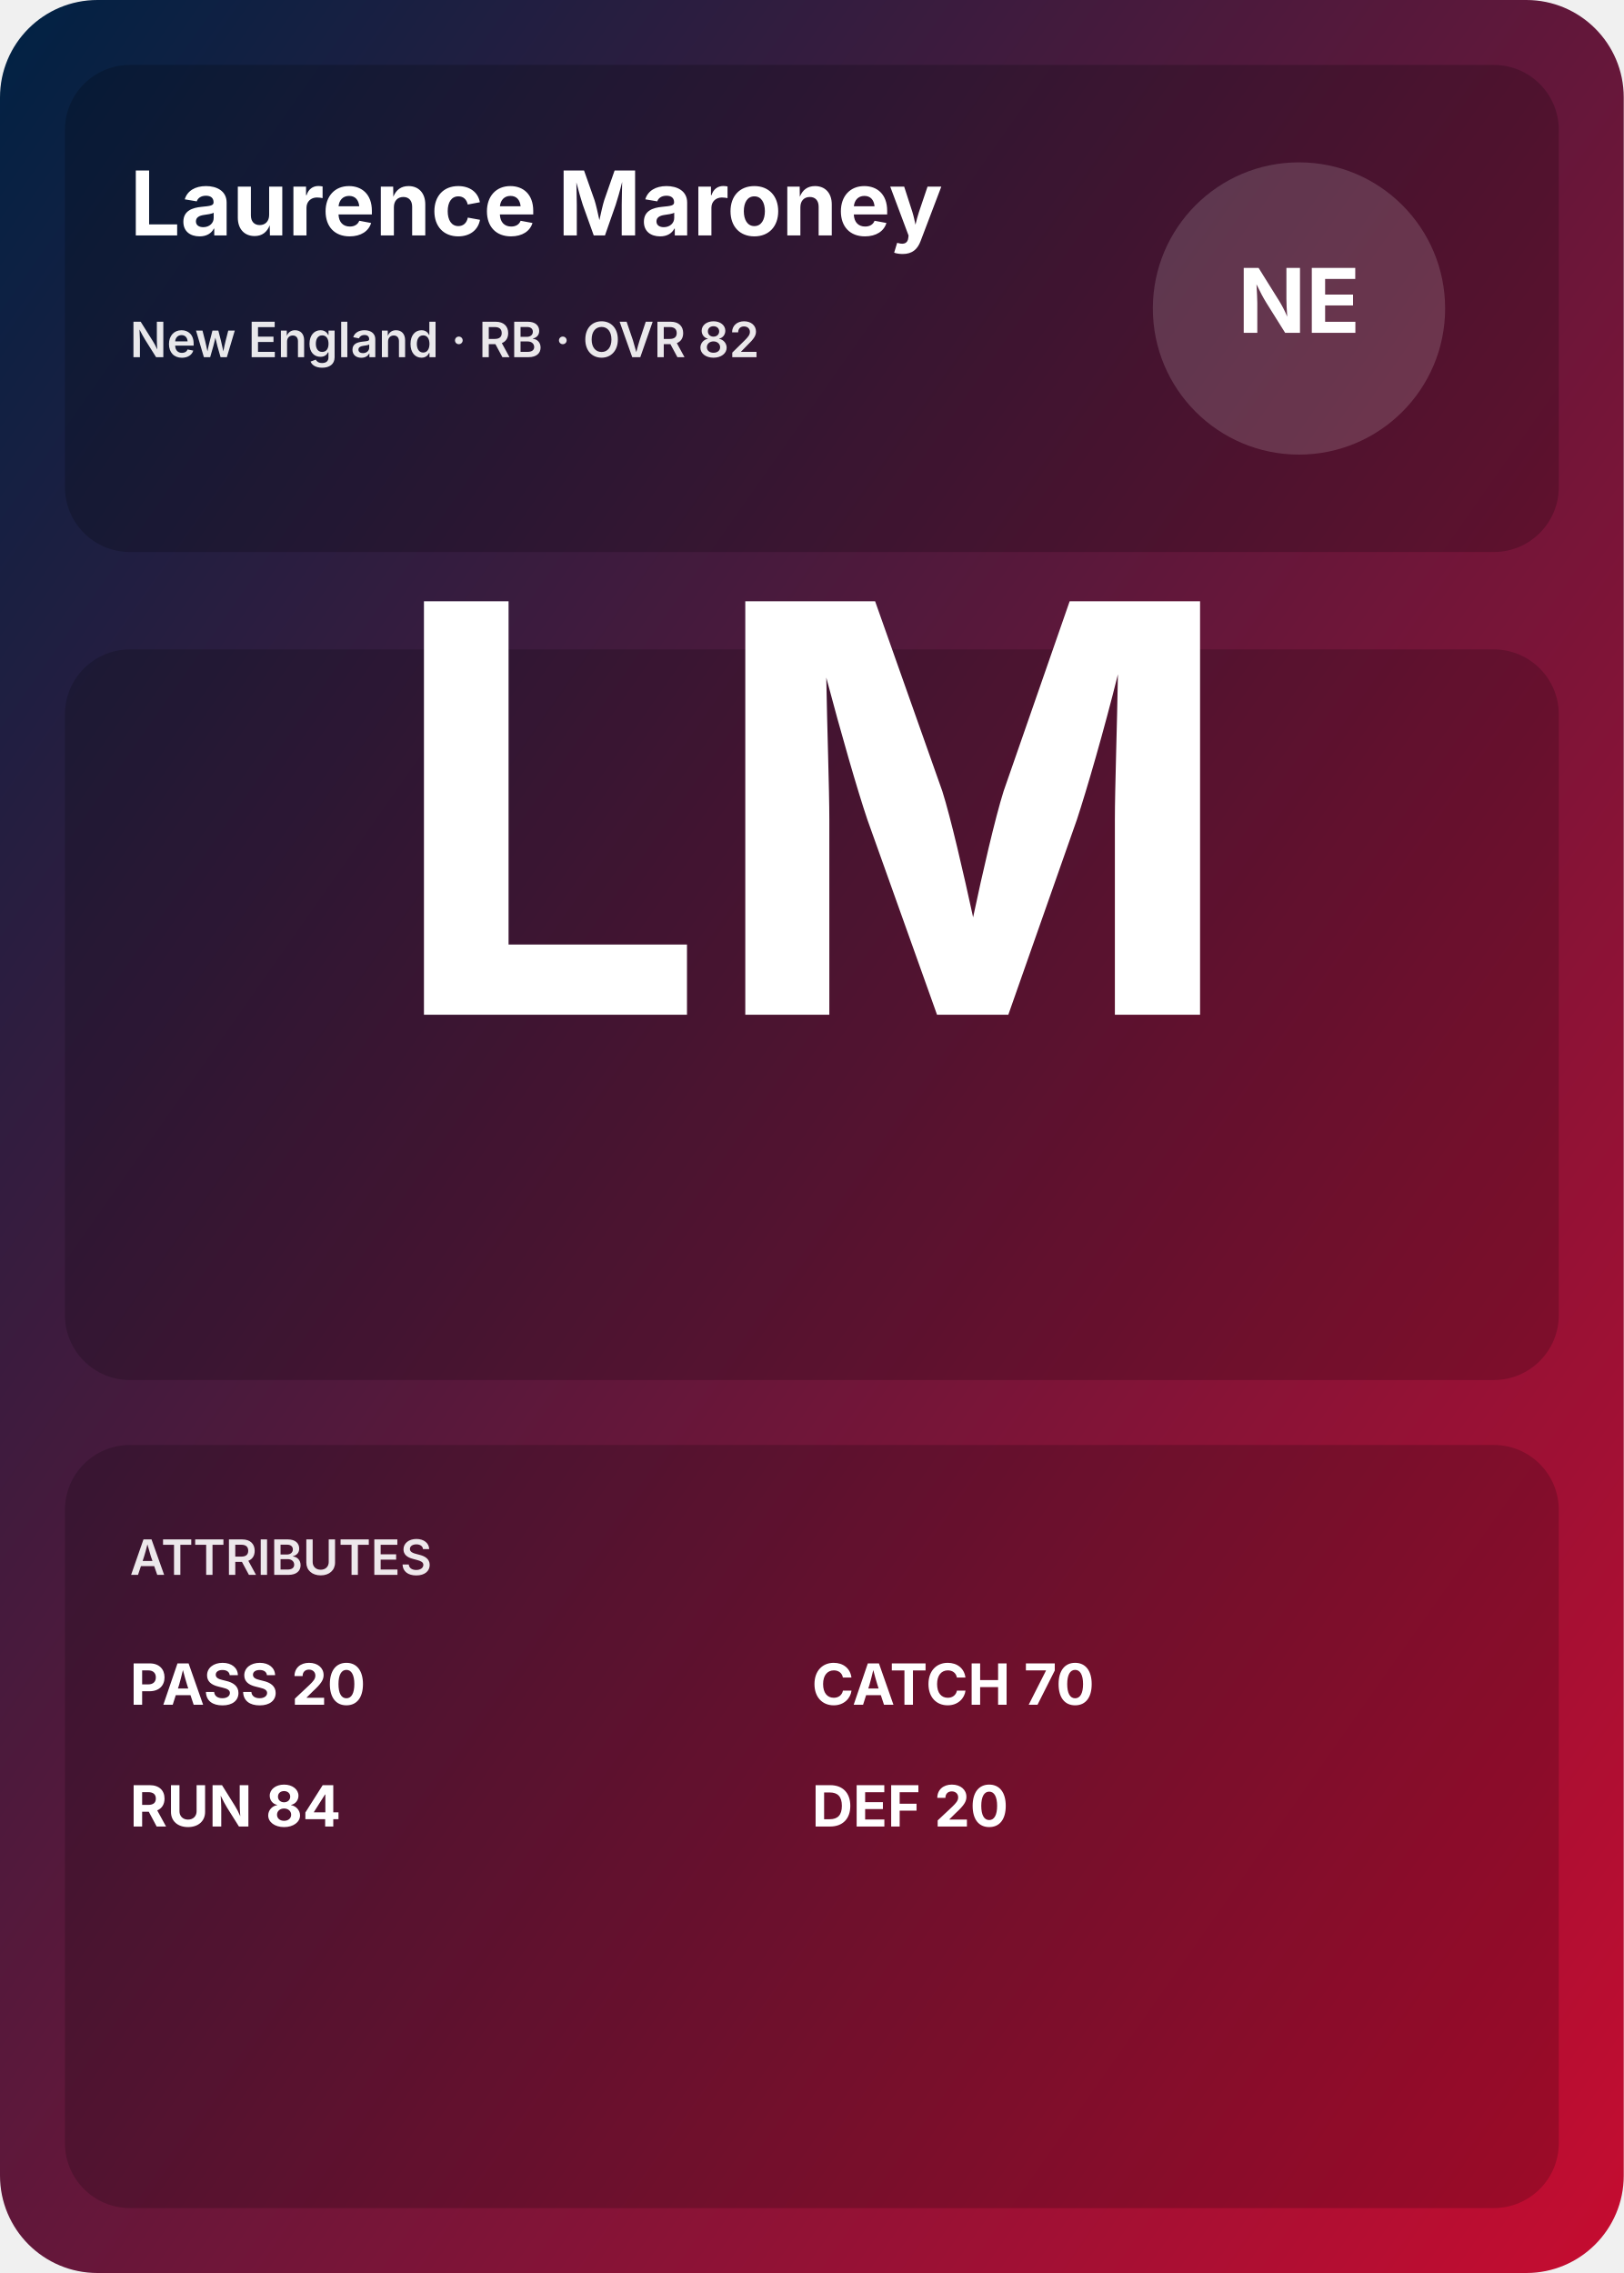
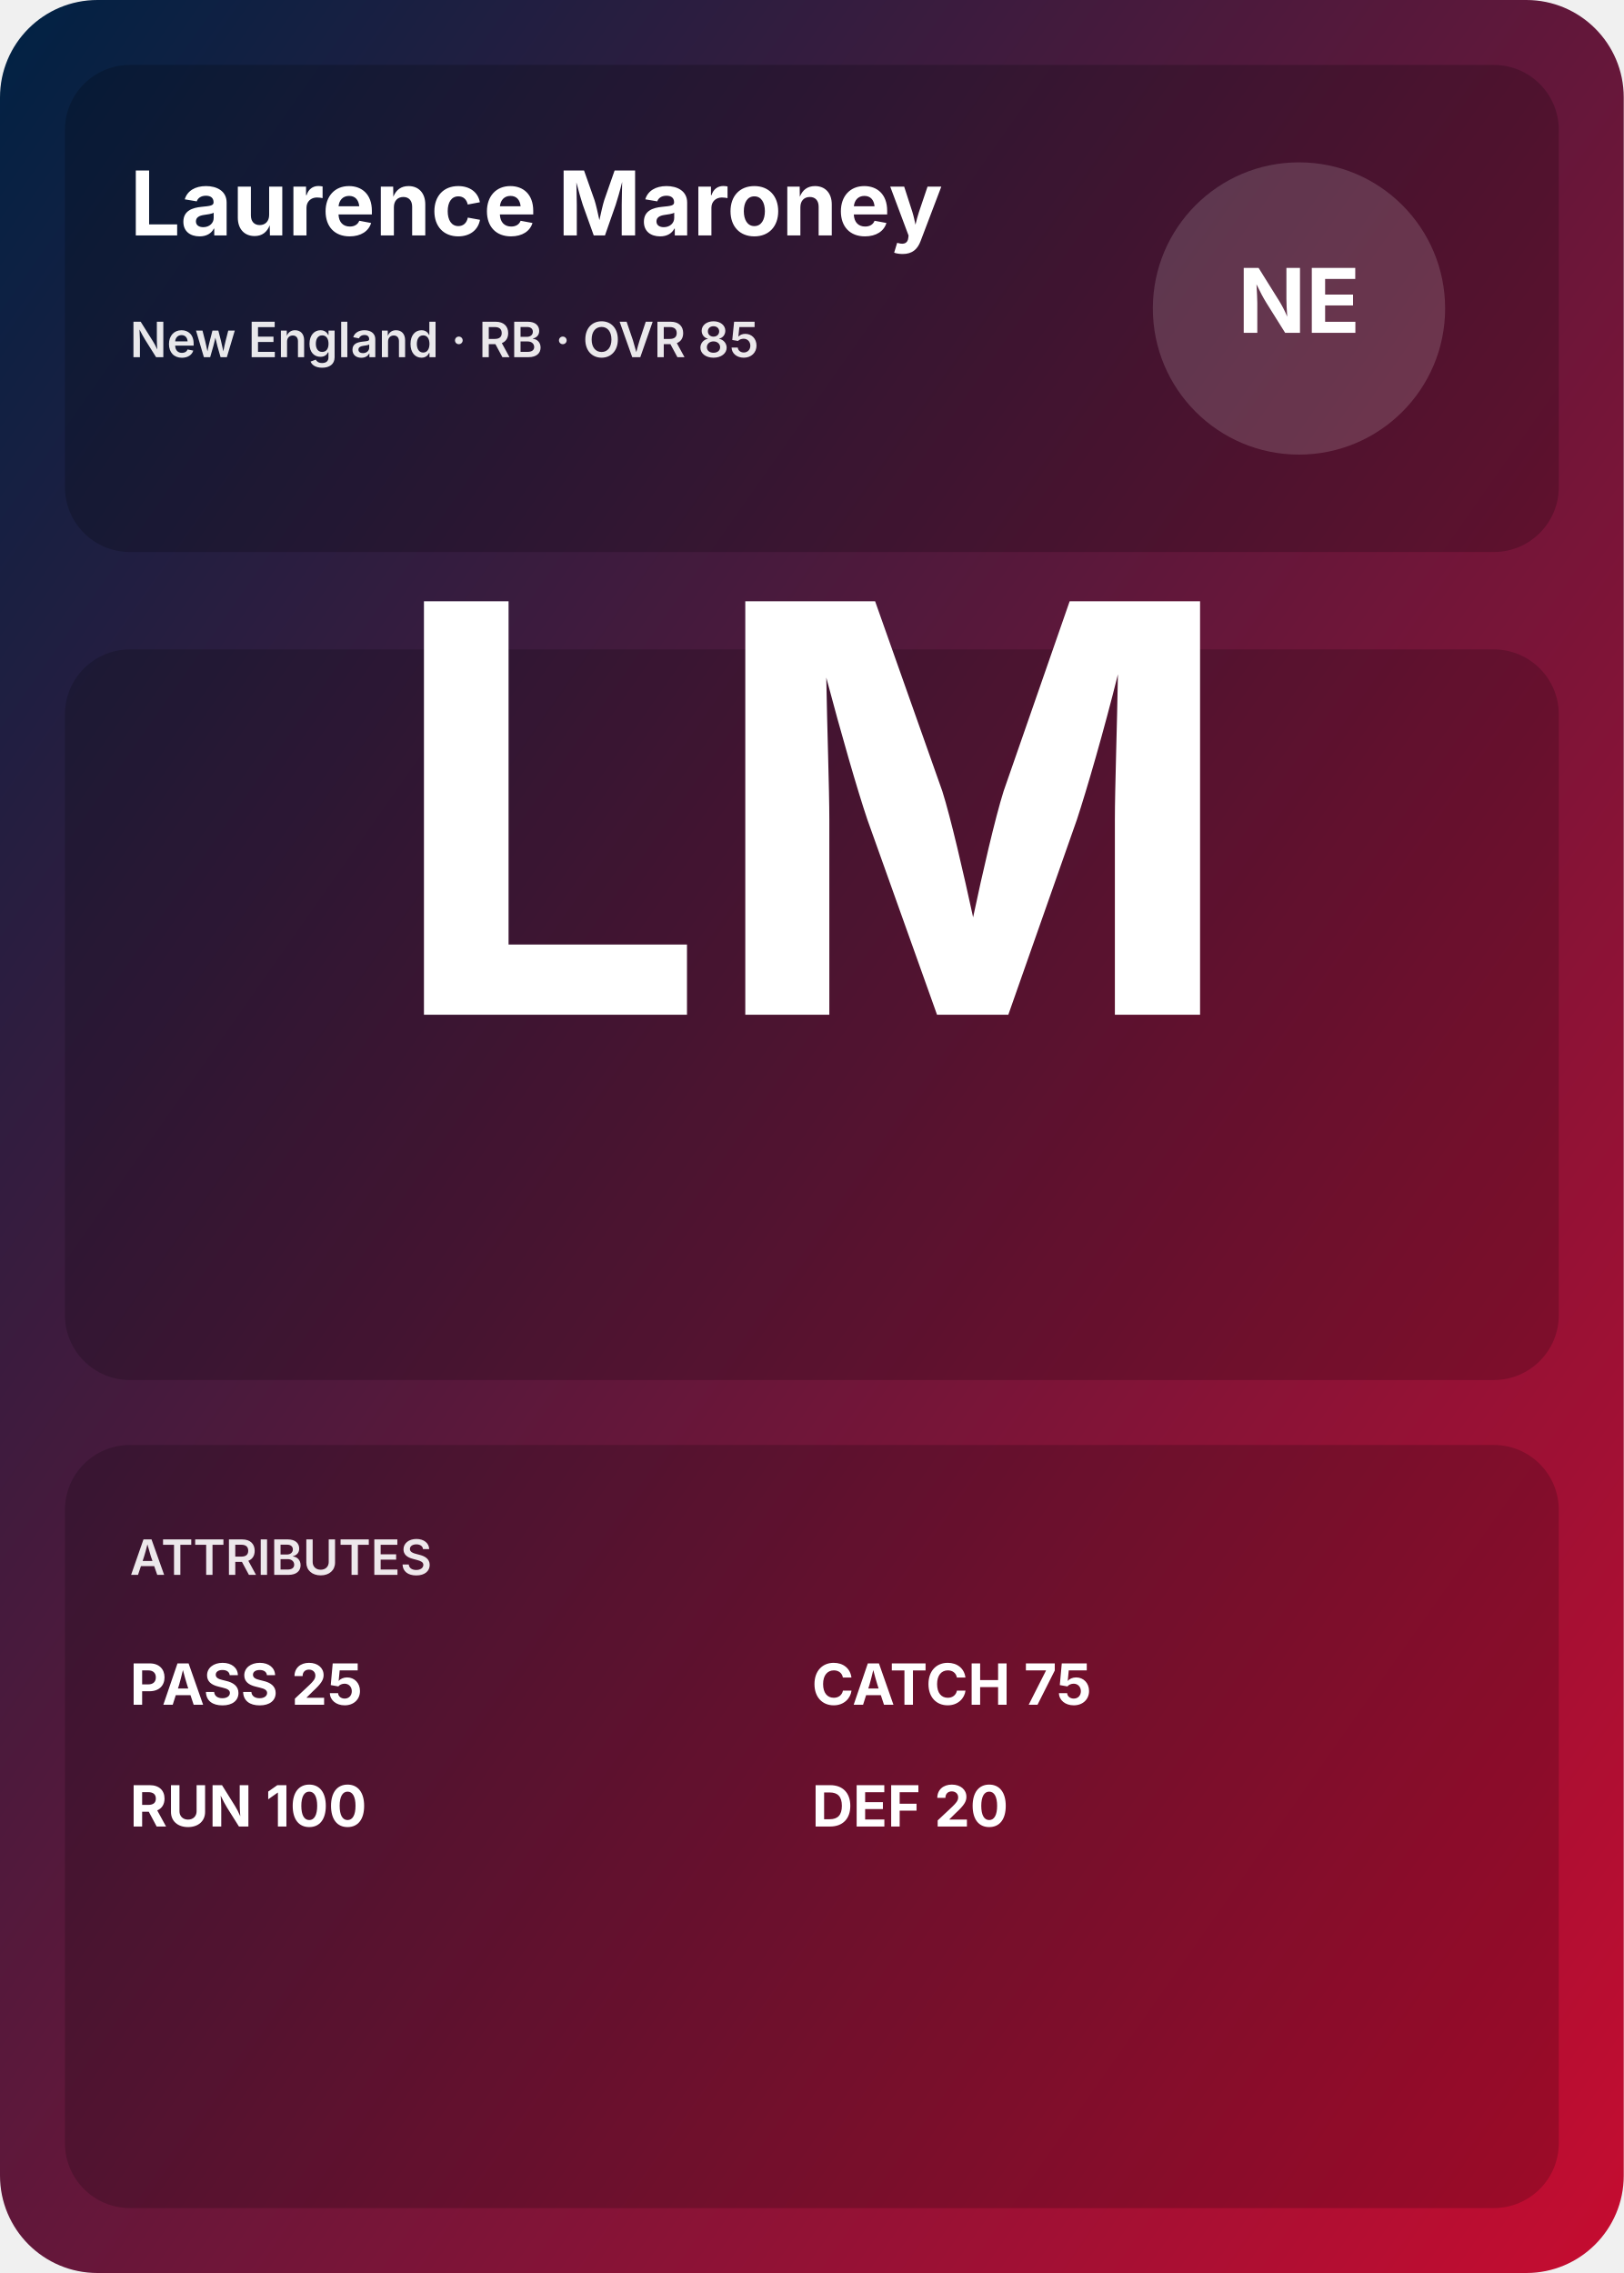
<svg xmlns="http://www.w3.org/2000/svg" viewBox="0 0 400 560">
  <defs>
    <style>
    .title { font: 700 22px Inter, system-ui, -apple-system, Segoe UI, Roboto; fill: #fff; }
    .label { font: 600 12px Inter, system-ui, -apple-system, Segoe UI, Roboto; fill: #fff; opacity: .9; }
    .stat  { font: 700 14px Inter, system-ui, -apple-system, Segoe UI, Roboto; fill: #fff; }
</style>
    <linearGradient id="bg" x1="0" y1="0" x2="1" y2="1">
      <stop offset="0%" stop-color="#002244" />
      <stop offset="100%" stop-color="#C60C30" />
    </linearGradient>
  </defs>
  <rect x="0" y="0" width="400" height="560" rx="24" fill="url(#bg)" />
  <rect x="16" y="16" width="368" height="120" rx="16" fill="rgba(0,0,0,.2)" />
  <text x="32" y="58" class="title">Laurence Maroney</text>
-   <text x="32" y="88" class="label">New England · RB · OVR 82</text>
-   <g transform="translate(0,0)">
+   <text x="32" y="88" class="label">New England · RB · OVR 85</text>
+   <g>
    <circle cx="320" cy="76" r="36" fill="rgba(255,255,255,.15)" />
    <text x="320" y="82" text-anchor="middle" class="title">NE</text>
  </g>
-   <g transform="translate(0,0)">
+   <g>
    <rect x="16" y="160" width="368" height="180" rx="16" fill="rgba(0,0,0,.18)" />
    <text x="200" y="250" text-anchor="middle" class="title" style="font-size:140px">LM</text>
  </g>
-   <g transform="translate(0,0)">
+   <g>
    <rect x="16" y="356" width="368" height="188" rx="16" fill="rgba(0,0,0,.18)" />
    <text x="32" y="388" class="label">ATTRIBUTES</text>
-     <text x="32" y="420" class="stat">PASS 20</text>
-     <text x="32" y="450" class="stat">RUN 84</text>
-     <text x="200" y="420" class="stat">CATCH 70</text>
+     <text x="32" y="420" class="stat">PASS 25</text>
+     <text x="32" y="450" class="stat">RUN 100</text>
+     <text x="200" y="420" class="stat">CATCH 75</text>
    <text x="200" y="450" class="stat">DEF 20</text>
  </g>
</svg>
